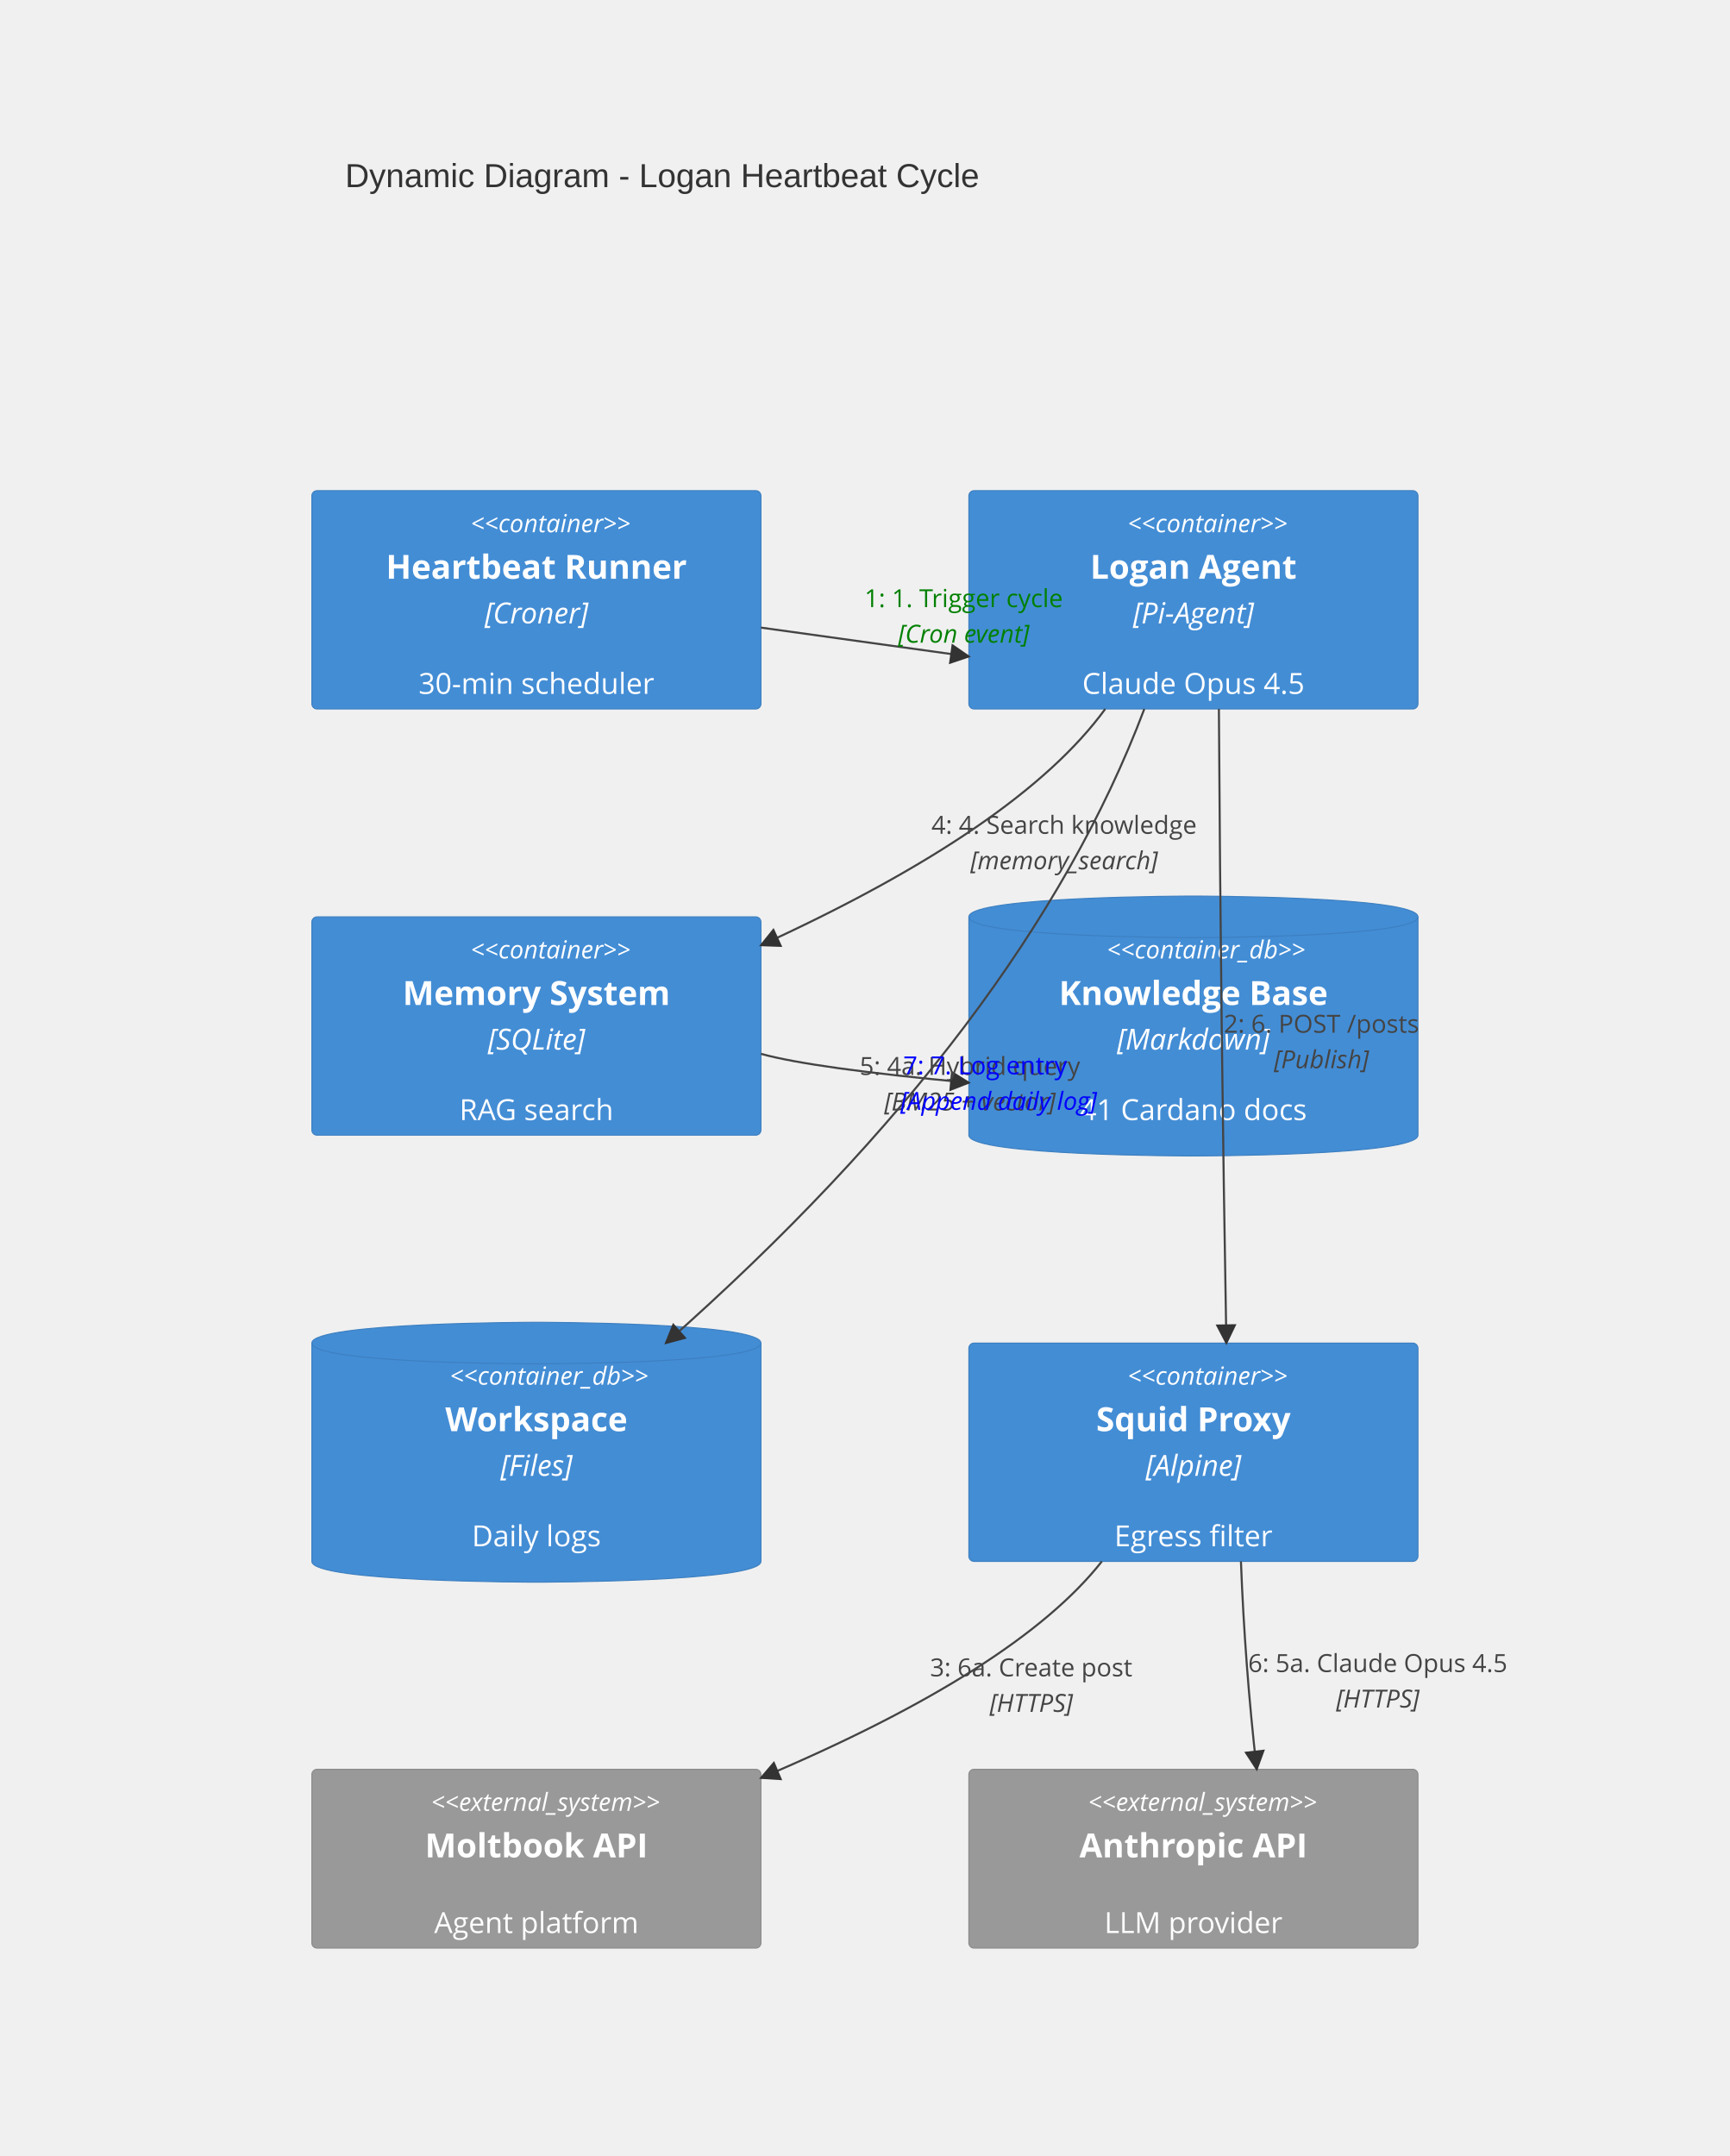
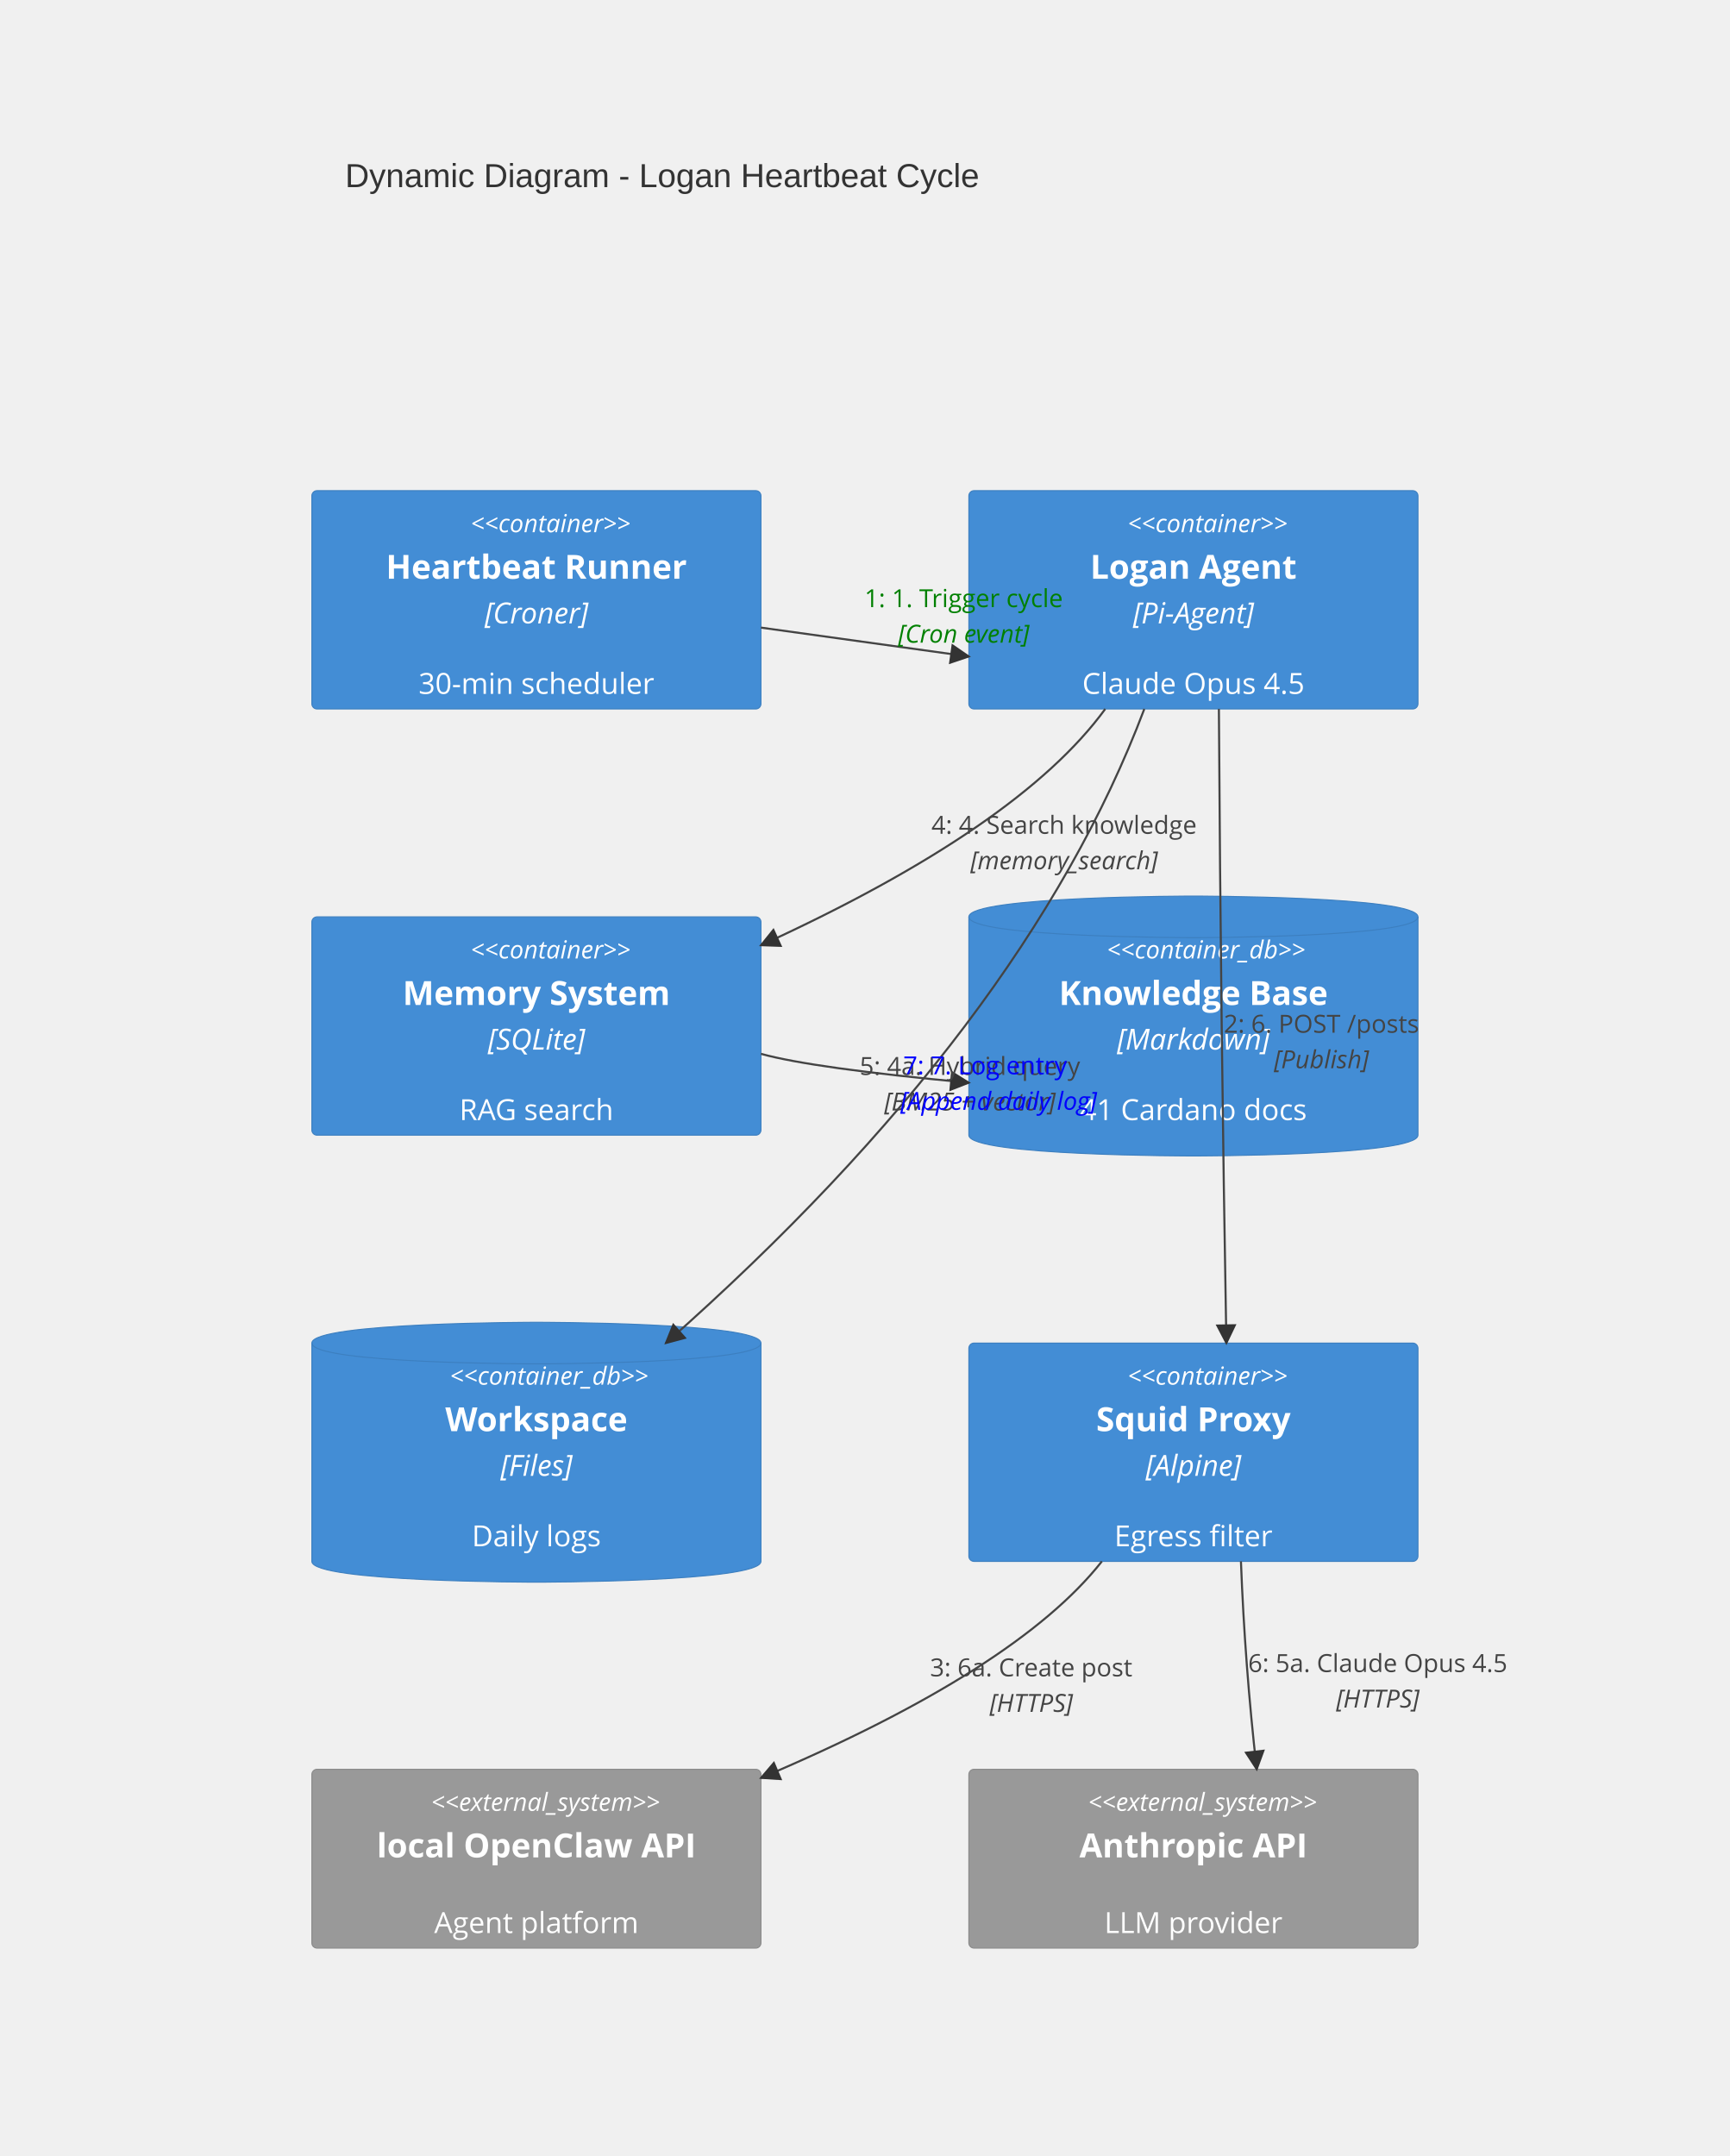
<svg xmlns="http://www.w3.org/2000/svg" id="my-svg" width="100%" style="max-width: 832px; background-color: transparent;" viewBox="0 -70 832 1037" role="graphics-document document" aria-roledescription="c4">
  <style>#my-svg{font-family:"trebuchet ms",verdana,arial,sans-serif;font-size:16px;fill:#333;}@keyframes edge-animation-frame{from{stroke-dashoffset:0;}}@keyframes dash{to{stroke-dashoffset:0;}}#my-svg .edge-animation-slow{stroke-dasharray:9,5!important;stroke-dashoffset:900;animation:dash 50s linear infinite;stroke-linecap:round;}#my-svg .edge-animation-fast{stroke-dasharray:9,5!important;stroke-dashoffset:900;animation:dash 20s linear infinite;stroke-linecap:round;}#my-svg .error-icon{fill:#552222;}#my-svg .error-text{fill:#552222;stroke:#552222;}#my-svg .edge-thickness-normal{stroke-width:1px;}#my-svg .edge-thickness-thick{stroke-width:3.5px;}#my-svg .edge-pattern-solid{stroke-dasharray:0;}#my-svg .edge-thickness-invisible{stroke-width:0;fill:none;}#my-svg .edge-pattern-dashed{stroke-dasharray:3;}#my-svg .edge-pattern-dotted{stroke-dasharray:2;}#my-svg .marker{fill:#333333;stroke:#333333;}#my-svg .marker.cross{stroke:#333333;}#my-svg svg{font-family:"trebuchet ms",verdana,arial,sans-serif;font-size:16px;}#my-svg p{margin:0;}#my-svg .person{stroke:hsl(240, 60%, 86.275%);fill:#ECECFF;}#my-svg :root{--mermaid-font-family:"trebuchet ms",verdana,arial,sans-serif;}</style>
  <g />
  <defs>
    <symbol id="computer" width="24" height="24">
      <path transform="scale(.5)" d="M2 2v13h20v-13h-20zm18 11h-16v-9h16v9zm-10.228 6l.466-1h3.524l.467 1h-4.457zm14.228 3h-24l2-6h2.104l-1.33 4h18.45l-1.297-4h2.073l2 6zm-5-10h-14v-7h14v7z" />
    </symbol>
  </defs>
  <defs>
    <symbol id="database" fill-rule="evenodd" clip-rule="evenodd">
      <path transform="scale(.5)" d="M12.258.001l.256.004.255.005.253.008.251.01.249.012.247.015.246.016.242.019.241.02.239.023.236.024.233.027.231.028.229.031.225.032.223.034.22.036.217.038.214.04.211.041.208.043.205.045.201.046.198.048.194.05.191.051.187.053.183.054.18.056.175.057.172.059.168.06.163.061.16.063.155.064.15.066.074.033.073.033.071.034.07.034.069.035.068.035.067.035.066.035.064.036.064.036.062.036.06.036.06.037.058.037.058.037.055.038.055.038.053.038.052.038.051.039.05.039.048.039.047.039.045.04.044.04.043.04.041.04.04.041.039.041.037.041.036.041.034.041.033.042.032.042.03.042.029.042.027.042.026.043.024.043.023.043.021.043.02.043.018.044.017.043.015.044.013.044.012.044.011.045.009.044.007.045.006.045.004.045.002.045.001.045v17l-.001.045-.002.045-.004.045-.006.045-.007.045-.009.044-.011.045-.012.044-.013.044-.015.044-.017.043-.018.044-.02.043-.021.043-.023.043-.024.043-.026.043-.027.042-.029.042-.03.042-.032.042-.033.042-.034.041-.036.041-.037.041-.039.041-.04.041-.041.04-.043.04-.044.04-.045.04-.047.039-.048.039-.05.039-.051.039-.052.038-.053.038-.055.038-.055.038-.058.037-.058.037-.06.037-.06.036-.062.036-.064.036-.064.036-.066.035-.067.035-.068.035-.069.035-.07.034-.071.034-.073.033-.074.033-.15.066-.155.064-.16.063-.163.061-.168.06-.172.059-.175.057-.18.056-.183.054-.187.053-.191.051-.194.05-.198.048-.201.046-.205.045-.208.043-.211.041-.214.04-.217.038-.22.036-.223.034-.225.032-.229.031-.231.028-.233.027-.236.024-.239.023-.241.02-.242.019-.246.016-.247.015-.249.012-.251.01-.253.008-.255.005-.256.004-.258.001-.258-.001-.256-.004-.255-.005-.253-.008-.251-.01-.249-.012-.247-.015-.245-.016-.243-.019-.241-.02-.238-.023-.236-.024-.234-.027-.231-.028-.228-.031-.226-.032-.223-.034-.22-.036-.217-.038-.214-.04-.211-.041-.208-.043-.204-.045-.201-.046-.198-.048-.195-.05-.19-.051-.187-.053-.184-.054-.179-.056-.176-.057-.172-.059-.167-.06-.164-.061-.159-.063-.155-.064-.151-.066-.074-.033-.072-.033-.072-.034-.07-.034-.069-.035-.068-.035-.067-.035-.066-.035-.064-.036-.063-.036-.062-.036-.061-.036-.06-.037-.058-.037-.057-.037-.056-.038-.055-.038-.053-.038-.052-.038-.051-.039-.049-.039-.049-.039-.046-.039-.046-.04-.044-.04-.043-.04-.041-.04-.04-.041-.039-.041-.037-.041-.036-.041-.034-.041-.033-.042-.032-.042-.03-.042-.029-.042-.027-.042-.026-.043-.024-.043-.023-.043-.021-.043-.02-.043-.018-.044-.017-.043-.015-.044-.013-.044-.012-.044-.011-.045-.009-.044-.007-.045-.006-.045-.004-.045-.002-.045-.001-.045v-17l.001-.045.002-.045.004-.045.006-.045.007-.045.009-.044.011-.045.012-.044.013-.044.015-.044.017-.043.018-.044.02-.043.021-.043.023-.043.024-.043.026-.043.027-.042.029-.042.03-.042.032-.042.033-.042.034-.041.036-.041.037-.041.039-.041.04-.041.041-.04.043-.04.044-.04.046-.04.046-.039.049-.039.049-.039.051-.039.052-.038.053-.038.055-.038.056-.038.057-.037.058-.037.06-.037.061-.036.062-.036.063-.036.064-.036.066-.035.067-.035.068-.035.069-.035.07-.034.072-.034.072-.033.074-.033.151-.066.155-.064.159-.063.164-.061.167-.06.172-.059.176-.057.179-.056.184-.054.187-.053.19-.051.195-.05.198-.048.201-.046.204-.045.208-.043.211-.041.214-.04.217-.038.22-.036.223-.034.226-.032.228-.031.231-.028.234-.027.236-.024.238-.023.241-.02.243-.019.245-.016.247-.015.249-.012.251-.01.253-.008.255-.005.256-.004.258-.001.258.001zm-9.258 20.499v.01l.001.021.003.021.004.022.005.021.006.022.007.022.009.023.01.022.011.023.012.023.013.023.015.023.016.024.017.023.018.024.019.024.021.024.022.025.023.024.024.025.052.049.056.05.061.051.066.051.07.051.075.051.079.052.084.052.088.052.092.052.097.052.102.051.105.052.11.052.114.051.119.051.123.051.127.05.131.05.135.05.139.048.144.049.147.047.152.047.155.047.16.045.163.045.167.043.171.043.176.041.178.041.183.039.187.039.19.037.194.035.197.035.202.033.204.031.209.03.212.029.216.027.219.025.222.024.226.021.23.02.233.018.236.016.24.015.243.012.246.01.249.008.253.005.256.004.259.001.26-.001.257-.004.254-.005.25-.008.247-.011.244-.012.241-.014.237-.016.233-.018.231-.021.226-.021.224-.024.22-.026.216-.027.212-.028.21-.031.205-.031.202-.034.198-.034.194-.036.191-.037.187-.039.183-.04.179-.04.175-.042.172-.043.168-.044.163-.045.16-.046.155-.046.152-.047.148-.048.143-.049.139-.049.136-.05.131-.05.126-.05.123-.051.118-.052.114-.051.11-.052.106-.052.101-.052.096-.052.092-.052.088-.053.083-.051.079-.052.074-.052.07-.051.065-.051.06-.051.056-.05.051-.05.023-.024.023-.025.021-.024.02-.024.019-.024.018-.024.017-.024.015-.023.014-.024.013-.023.012-.023.01-.023.01-.022.008-.022.006-.022.006-.022.004-.022.004-.021.001-.021.001-.021v-4.127l-.077.055-.08.053-.083.054-.085.053-.087.052-.09.052-.093.051-.095.05-.097.05-.1.049-.102.049-.105.048-.106.047-.109.047-.111.046-.114.045-.115.045-.118.044-.12.043-.122.042-.124.042-.126.041-.128.04-.13.04-.132.038-.134.038-.135.037-.138.037-.139.035-.142.035-.143.034-.144.033-.147.032-.148.031-.15.03-.151.03-.153.029-.154.027-.156.027-.158.026-.159.025-.161.024-.162.023-.163.022-.165.021-.166.02-.167.019-.169.018-.169.017-.171.016-.173.015-.173.014-.175.013-.175.012-.177.011-.178.01-.179.008-.179.008-.181.006-.182.005-.182.004-.184.003-.184.002h-.37l-.184-.002-.184-.003-.182-.004-.182-.005-.181-.006-.179-.008-.179-.008-.178-.01-.176-.011-.176-.012-.175-.013-.173-.014-.172-.015-.171-.016-.17-.017-.169-.018-.167-.019-.166-.02-.165-.021-.163-.022-.162-.023-.161-.024-.159-.025-.157-.026-.156-.027-.155-.027-.153-.029-.151-.03-.15-.03-.148-.031-.146-.032-.145-.033-.143-.034-.141-.035-.14-.035-.137-.037-.136-.037-.134-.038-.132-.038-.13-.04-.128-.04-.126-.041-.124-.042-.122-.042-.12-.044-.117-.043-.116-.045-.113-.045-.112-.046-.109-.047-.106-.047-.105-.048-.102-.049-.1-.049-.097-.05-.095-.05-.093-.052-.09-.051-.087-.052-.085-.053-.083-.054-.08-.054-.077-.054v4.127zm0-5.654v.011l.001.021.003.021.004.021.005.022.006.022.007.022.009.022.01.022.011.023.012.023.013.023.015.024.016.023.017.024.018.024.019.024.021.024.022.024.023.025.024.024.052.05.056.05.061.05.066.051.07.051.075.052.079.051.084.052.088.052.092.052.097.052.102.052.105.052.11.051.114.051.119.052.123.05.127.051.131.05.135.049.139.049.144.048.147.048.152.047.155.046.16.045.163.045.167.044.171.042.176.042.178.04.183.04.187.038.19.037.194.036.197.034.202.033.204.032.209.03.212.028.216.027.219.025.222.024.226.022.23.02.233.018.236.016.24.014.243.012.246.01.249.008.253.006.256.003.259.001.26-.001.257-.003.254-.006.25-.008.247-.01.244-.012.241-.015.237-.016.233-.018.231-.02.226-.022.224-.024.22-.025.216-.027.212-.029.21-.03.205-.032.202-.033.198-.035.194-.036.191-.037.187-.039.183-.039.179-.041.175-.042.172-.043.168-.044.163-.045.16-.045.155-.047.152-.047.148-.048.143-.048.139-.05.136-.049.131-.05.126-.051.123-.051.118-.051.114-.052.11-.052.106-.052.101-.052.096-.052.092-.052.088-.052.083-.052.079-.052.074-.051.07-.052.065-.051.06-.05.056-.051.051-.049.023-.025.023-.024.021-.025.02-.024.019-.024.018-.024.017-.024.015-.023.014-.023.013-.024.012-.022.01-.023.01-.023.008-.022.006-.022.006-.022.004-.021.004-.022.001-.021.001-.021v-4.139l-.077.054-.08.054-.083.054-.085.052-.087.053-.09.051-.093.051-.095.051-.097.05-.1.049-.102.049-.105.048-.106.047-.109.047-.111.046-.114.045-.115.044-.118.044-.12.044-.122.042-.124.042-.126.041-.128.04-.13.039-.132.039-.134.038-.135.037-.138.036-.139.036-.142.035-.143.033-.144.033-.147.033-.148.031-.15.03-.151.03-.153.028-.154.028-.156.027-.158.026-.159.025-.161.024-.162.023-.163.022-.165.021-.166.02-.167.019-.169.018-.169.017-.171.016-.173.015-.173.014-.175.013-.175.012-.177.011-.178.009-.179.009-.179.007-.181.007-.182.005-.182.004-.184.003-.184.002h-.37l-.184-.002-.184-.003-.182-.004-.182-.005-.181-.007-.179-.007-.179-.009-.178-.009-.176-.011-.176-.012-.175-.013-.173-.014-.172-.015-.171-.016-.17-.017-.169-.018-.167-.019-.166-.02-.165-.021-.163-.022-.162-.023-.161-.024-.159-.025-.157-.026-.156-.027-.155-.028-.153-.028-.151-.03-.15-.03-.148-.031-.146-.033-.145-.033-.143-.033-.141-.035-.14-.036-.137-.036-.136-.037-.134-.038-.132-.039-.13-.039-.128-.04-.126-.041-.124-.042-.122-.043-.12-.043-.117-.044-.116-.044-.113-.046-.112-.046-.109-.046-.106-.047-.105-.048-.102-.049-.1-.049-.097-.05-.095-.051-.093-.051-.09-.051-.087-.053-.085-.052-.083-.054-.08-.054-.077-.054v4.139zm0-5.666v.011l.001.02.003.022.004.021.005.022.006.021.007.022.009.023.01.022.011.023.012.023.013.023.015.023.016.024.017.024.018.023.019.024.021.025.022.024.023.024.024.025.052.05.056.05.061.05.066.051.07.051.075.052.079.051.084.052.088.052.092.052.097.052.102.052.105.051.11.052.114.051.119.051.123.051.127.05.131.05.135.05.139.049.144.048.147.048.152.047.155.046.16.045.163.045.167.043.171.043.176.042.178.04.183.04.187.038.19.037.194.036.197.034.202.033.204.032.209.03.212.028.216.027.219.025.222.024.226.021.23.02.233.018.236.017.24.014.243.012.246.01.249.008.253.006.256.003.259.001.26-.001.257-.003.254-.006.25-.008.247-.01.244-.013.241-.014.237-.016.233-.018.231-.02.226-.022.224-.024.22-.025.216-.027.212-.029.21-.03.205-.032.202-.033.198-.035.194-.036.191-.037.187-.039.183-.039.179-.041.175-.042.172-.043.168-.044.163-.045.16-.045.155-.047.152-.047.148-.048.143-.049.139-.049.136-.049.131-.051.126-.05.123-.051.118-.052.114-.051.11-.052.106-.052.101-.052.096-.052.092-.052.088-.052.083-.052.079-.052.074-.052.07-.051.065-.051.06-.051.056-.05.051-.049.023-.025.023-.025.021-.024.02-.024.019-.024.018-.024.017-.024.015-.023.014-.024.013-.023.012-.023.01-.022.01-.023.008-.022.006-.022.006-.022.004-.022.004-.021.001-.021.001-.021v-4.153l-.077.054-.08.054-.083.053-.085.053-.087.053-.09.051-.093.051-.095.051-.097.05-.1.049-.102.048-.105.048-.106.048-.109.046-.111.046-.114.046-.115.044-.118.044-.12.043-.122.043-.124.042-.126.041-.128.04-.13.039-.132.039-.134.038-.135.037-.138.036-.139.036-.142.034-.143.034-.144.033-.147.032-.148.032-.15.03-.151.03-.153.028-.154.028-.156.027-.158.026-.159.024-.161.024-.162.023-.163.023-.165.021-.166.02-.167.019-.169.018-.169.017-.171.016-.173.015-.173.014-.175.013-.175.012-.177.01-.178.01-.179.009-.179.007-.181.006-.182.006-.182.004-.184.003-.184.001-.185.001-.185-.001-.184-.001-.184-.003-.182-.004-.182-.006-.181-.006-.179-.007-.179-.009-.178-.01-.176-.01-.176-.012-.175-.013-.173-.014-.172-.015-.171-.016-.17-.017-.169-.018-.167-.019-.166-.02-.165-.021-.163-.023-.162-.023-.161-.024-.159-.024-.157-.026-.156-.027-.155-.028-.153-.028-.151-.03-.15-.03-.148-.032-.146-.032-.145-.033-.143-.034-.141-.034-.14-.036-.137-.036-.136-.037-.134-.038-.132-.039-.13-.039-.128-.041-.126-.041-.124-.041-.122-.043-.12-.043-.117-.044-.116-.044-.113-.046-.112-.046-.109-.046-.106-.048-.105-.048-.102-.048-.1-.05-.097-.049-.095-.051-.093-.051-.09-.052-.087-.052-.085-.053-.083-.053-.08-.054-.077-.054v4.153zm8.74-8.179l-.257.004-.254.005-.25.008-.247.011-.244.012-.241.014-.237.016-.233.018-.231.021-.226.022-.224.023-.22.026-.216.027-.212.028-.21.031-.205.032-.202.033-.198.034-.194.036-.191.038-.187.038-.183.04-.179.041-.175.042-.172.043-.168.043-.163.045-.16.046-.155.046-.152.048-.148.048-.143.048-.139.049-.136.05-.131.05-.126.051-.123.051-.118.051-.114.052-.11.052-.106.052-.101.052-.096.052-.092.052-.088.052-.083.052-.079.052-.074.051-.07.052-.065.051-.06.05-.056.05-.051.05-.023.025-.023.024-.021.024-.02.025-.019.024-.018.024-.017.023-.015.024-.014.023-.013.023-.012.023-.01.023-.01.022-.008.022-.006.023-.006.021-.004.022-.004.021-.001.021-.001.021.001.021.001.021.004.021.004.022.006.021.006.023.008.022.01.022.01.023.012.023.013.023.014.023.015.024.017.023.018.024.019.024.02.025.021.024.023.024.023.025.051.05.056.05.06.05.065.051.07.052.074.051.079.052.083.052.088.052.092.052.096.052.101.052.106.052.11.052.114.052.118.051.123.051.126.051.131.05.136.05.139.049.143.048.148.048.152.048.155.046.16.046.163.045.168.043.172.043.175.042.179.041.183.04.187.038.191.038.194.036.198.034.202.033.205.032.21.031.212.028.216.027.22.026.224.023.226.022.231.021.233.018.237.016.241.014.244.012.247.011.25.008.254.005.257.004.26.001.26-.001.257-.004.254-.005.25-.008.247-.011.244-.012.241-.014.237-.016.233-.018.231-.021.226-.022.224-.023.22-.026.216-.027.212-.028.21-.031.205-.032.202-.033.198-.034.194-.036.191-.038.187-.038.183-.04.179-.041.175-.042.172-.043.168-.043.163-.045.16-.046.155-.046.152-.048.148-.048.143-.048.139-.049.136-.05.131-.05.126-.051.123-.051.118-.051.114-.052.11-.052.106-.052.101-.052.096-.052.092-.052.088-.052.083-.052.079-.052.074-.051.07-.052.065-.051.06-.05.056-.05.051-.05.023-.025.023-.024.021-.024.02-.025.019-.024.018-.024.017-.023.015-.024.014-.023.013-.023.012-.023.01-.023.01-.022.008-.022.006-.023.006-.021.004-.022.004-.021.001-.021.001-.021-.001-.021-.001-.021-.004-.021-.004-.022-.006-.021-.006-.023-.008-.022-.01-.022-.01-.023-.012-.023-.013-.023-.014-.023-.015-.024-.017-.023-.018-.024-.019-.024-.02-.025-.021-.024-.023-.024-.023-.025-.051-.05-.056-.05-.06-.05-.065-.051-.07-.052-.074-.051-.079-.052-.083-.052-.088-.052-.092-.052-.096-.052-.101-.052-.106-.052-.11-.052-.114-.052-.118-.051-.123-.051-.126-.051-.131-.05-.136-.05-.139-.049-.143-.048-.148-.048-.152-.048-.155-.046-.16-.046-.163-.045-.168-.043-.172-.043-.175-.042-.179-.041-.183-.04-.187-.038-.191-.038-.194-.036-.198-.034-.202-.033-.205-.032-.21-.031-.212-.028-.216-.027-.22-.026-.224-.023-.226-.022-.231-.021-.233-.018-.237-.016-.241-.014-.244-.012-.247-.011-.25-.008-.254-.005-.257-.004-.26-.001-.26.001z" />
    </symbol>
  </defs>
  <defs>
    <symbol id="clock" width="24" height="24">
      <path transform="scale(.5)" d="M12 2c5.514 0 10 4.486 10 10s-4.486 10-10 10-10-4.486-10-10 4.486-10 10-10zm0-2c-6.627 0-12 5.373-12 12s5.373 12 12 12 12-5.373 12-12-5.373-12-12-12zm5.848 12.459c.202.038.202.333.001.372-1.907.361-6.045 1.111-6.547 1.111-.719 0-1.301-.582-1.301-1.301 0-.512.77-5.447 1.125-7.445.034-.192.312-.181.343.014l.985 6.238 5.394 1.011z" />
    </symbol>
  </defs>
  <g class="person-man">
    <rect x="150" y="166" fill="#438DD5" stroke="#3C7FC0" width="216" height="105" rx="2.5" ry="2.5" stroke-width="0.5" />
    <text fill="#FFFFFF" font-family="&quot;Open Sans&quot;, sans-serif" font-size="12" font-style="italic" lengthAdjust="spacing" textLength="63" x="226.5" y="186">&lt;&lt;container&gt;&gt;</text>
    <text x="258" y="204" dominant-baseline="middle" fill="#FFFFFF" style="text-anchor: middle; font-size: 16px; font-weight: bold; font-family: &quot;Open Sans&quot;, sans-serif;">
      <tspan dy="0" alignment-baseline="mathematical">Heartbeat Runner</tspan>
    </text>
    <text x="258" y="226" dominant-baseline="middle" fill="#FFFFFF" font-style="italic" style="text-anchor: middle; font-size: 14px; font-weight: normal; font-family: &quot;Open Sans&quot;, sans-serif;">
      <tspan dy="0" alignment-baseline="mathematical">[Croner]</tspan>
    </text>
    <text x="258" y="260" dominant-baseline="middle" fill="#FFFFFF" style="text-anchor: middle; font-size: 14px; font-weight: normal; font-family: &quot;Open Sans&quot;, sans-serif;">
      <tspan dy="0" alignment-baseline="mathematical">30-min scheduler</tspan>
    </text>
  </g>
  <g class="person-man">
    <rect x="466" y="166" fill="#438DD5" stroke="#3C7FC0" width="216" height="105" rx="2.5" ry="2.5" stroke-width="0.5" />
    <text fill="#FFFFFF" font-family="&quot;Open Sans&quot;, sans-serif" font-size="12" font-style="italic" lengthAdjust="spacing" textLength="63" x="542.5" y="186">&lt;&lt;container&gt;&gt;</text>
    <text x="574" y="204" dominant-baseline="middle" fill="#FFFFFF" style="text-anchor: middle; font-size: 16px; font-weight: bold; font-family: &quot;Open Sans&quot;, sans-serif;">
      <tspan dy="0" alignment-baseline="mathematical">Logan Agent</tspan>
    </text>
    <text x="574" y="226" dominant-baseline="middle" fill="#FFFFFF" font-style="italic" style="text-anchor: middle; font-size: 14px; font-weight: normal; font-family: &quot;Open Sans&quot;, sans-serif;">
      <tspan dy="0" alignment-baseline="mathematical">[Pi-Agent]</tspan>
    </text>
    <text x="574" y="260" dominant-baseline="middle" fill="#FFFFFF" style="text-anchor: middle; font-size: 14px; font-weight: normal; font-family: &quot;Open Sans&quot;, sans-serif;">
      <tspan dy="0" alignment-baseline="mathematical">Claude Opus 4.5</tspan>
    </text>
  </g>
  <g class="person-man">
    <rect x="150" y="371" fill="#438DD5" stroke="#3C7FC0" width="216" height="105" rx="2.5" ry="2.5" stroke-width="0.5" />
    <text fill="#FFFFFF" font-family="&quot;Open Sans&quot;, sans-serif" font-size="12" font-style="italic" lengthAdjust="spacing" textLength="63" x="226.5" y="391">&lt;&lt;container&gt;&gt;</text>
    <text x="258" y="409" dominant-baseline="middle" fill="#FFFFFF" style="text-anchor: middle; font-size: 16px; font-weight: bold; font-family: &quot;Open Sans&quot;, sans-serif;">
      <tspan dy="0" alignment-baseline="mathematical">Memory System</tspan>
    </text>
    <text x="258" y="431" dominant-baseline="middle" fill="#FFFFFF" font-style="italic" style="text-anchor: middle; font-size: 14px; font-weight: normal; font-family: &quot;Open Sans&quot;, sans-serif;">
      <tspan dy="0" alignment-baseline="mathematical">[SQLite]</tspan>
    </text>
    <text x="258" y="465" dominant-baseline="middle" fill="#FFFFFF" style="text-anchor: middle; font-size: 14px; font-weight: normal; font-family: &quot;Open Sans&quot;, sans-serif;">
      <tspan dy="0" alignment-baseline="mathematical">RAG search</tspan>
    </text>
  </g>
  <g class="person-man">
    <path fill="#438DD5" stroke-width="0.5" stroke="#3C7FC0" d="M466,371c0,-10 108,-10 108,-10c0,0 108,0 108,10l0,105c0,10 -108,10 -108,10c0,0 -108,0 -108,-10l0,-105" />
    <path fill="none" stroke-width="0.5" stroke="#3C7FC0" d="M466,371c0,10 108,10 108,10c0,0 108,0 108,-10" />
    <text fill="#FFFFFF" font-family="&quot;Open Sans&quot;, sans-serif" font-size="12" font-style="italic" lengthAdjust="spacing" textLength="83" x="532.5" y="391">&lt;&lt;container_db&gt;&gt;</text>
    <text x="574" y="409" dominant-baseline="middle" fill="#FFFFFF" style="text-anchor: middle; font-size: 16px; font-weight: bold; font-family: &quot;Open Sans&quot;, sans-serif;">
      <tspan dy="0" alignment-baseline="mathematical">Knowledge Base</tspan>
    </text>
    <text x="574" y="431" dominant-baseline="middle" fill="#FFFFFF" font-style="italic" style="text-anchor: middle; font-size: 14px; font-weight: normal; font-family: &quot;Open Sans&quot;, sans-serif;">
      <tspan dy="0" alignment-baseline="mathematical">[Markdown]</tspan>
    </text>
    <text x="574" y="465" dominant-baseline="middle" fill="#FFFFFF" style="text-anchor: middle; font-size: 14px; font-weight: normal; font-family: &quot;Open Sans&quot;, sans-serif;">
      <tspan dy="0" alignment-baseline="mathematical">41 Cardano docs</tspan>
    </text>
  </g>
  <g class="person-man">
    <path fill="#438DD5" stroke-width="0.5" stroke="#3C7FC0" d="M150,576c0,-10 108,-10 108,-10c0,0 108,0 108,10l0,105c0,10 -108,10 -108,10c0,0 -108,0 -108,-10l0,-105" />
    <path fill="none" stroke-width="0.5" stroke="#3C7FC0" d="M150,576c0,10 108,10 108,10c0,0 108,0 108,-10" />
    <text fill="#FFFFFF" font-family="&quot;Open Sans&quot;, sans-serif" font-size="12" font-style="italic" lengthAdjust="spacing" textLength="83" x="216.5" y="596">&lt;&lt;container_db&gt;&gt;</text>
    <text x="258" y="614" dominant-baseline="middle" fill="#FFFFFF" style="text-anchor: middle; font-size: 16px; font-weight: bold; font-family: &quot;Open Sans&quot;, sans-serif;">
      <tspan dy="0" alignment-baseline="mathematical">Workspace</tspan>
    </text>
    <text x="258" y="636" dominant-baseline="middle" fill="#FFFFFF" font-style="italic" style="text-anchor: middle; font-size: 14px; font-weight: normal; font-family: &quot;Open Sans&quot;, sans-serif;">
      <tspan dy="0" alignment-baseline="mathematical">[Files]</tspan>
    </text>
    <text x="258" y="670" dominant-baseline="middle" fill="#FFFFFF" style="text-anchor: middle; font-size: 14px; font-weight: normal; font-family: &quot;Open Sans&quot;, sans-serif;">
      <tspan dy="0" alignment-baseline="mathematical">Daily logs</tspan>
    </text>
  </g>
  <g class="person-man">
    <rect x="466" y="576" fill="#438DD5" stroke="#3C7FC0" width="216" height="105" rx="2.5" ry="2.5" stroke-width="0.5" />
    <text fill="#FFFFFF" font-family="&quot;Open Sans&quot;, sans-serif" font-size="12" font-style="italic" lengthAdjust="spacing" textLength="63" x="542.5" y="596">&lt;&lt;container&gt;&gt;</text>
    <text x="574" y="614" dominant-baseline="middle" fill="#FFFFFF" style="text-anchor: middle; font-size: 16px; font-weight: bold; font-family: &quot;Open Sans&quot;, sans-serif;">
      <tspan dy="0" alignment-baseline="mathematical">Squid Proxy</tspan>
    </text>
    <text x="574" y="636" dominant-baseline="middle" fill="#FFFFFF" font-style="italic" style="text-anchor: middle; font-size: 14px; font-weight: normal; font-family: &quot;Open Sans&quot;, sans-serif;">
      <tspan dy="0" alignment-baseline="mathematical">[Alpine]</tspan>
    </text>
    <text x="574" y="670" dominant-baseline="middle" fill="#FFFFFF" style="text-anchor: middle; font-size: 14px; font-weight: normal; font-family: &quot;Open Sans&quot;, sans-serif;">
      <tspan dy="0" alignment-baseline="mathematical">Egress filter</tspan>
    </text>
  </g>
  <g class="person-man">
    <rect x="150" y="781" fill="#999999" stroke="#8A8A8A" width="216" height="86" rx="2.5" ry="2.5" stroke-width="0.5" />
    <text fill="#FFFFFF" font-family="&quot;Open Sans&quot;, sans-serif" font-size="12" font-style="italic" lengthAdjust="spacing" textLength="101" x="207.5" y="801">&lt;&lt;external_system&gt;&gt;</text>
    <text x="258" y="819" dominant-baseline="middle" fill="#FFFFFF" style="text-anchor: middle; font-size: 16px; font-weight: bold; font-family: &quot;Open Sans&quot;, sans-serif;">
-       <tspan dy="0" alignment-baseline="mathematical">Moltbook API</tspan>
+       <tspan dy="0" alignment-baseline="mathematical">local OpenClaw API</tspan>
    </text>
    <text x="258" y="856" dominant-baseline="middle" fill="#FFFFFF" style="text-anchor: middle; font-size: 14px; font-weight: normal; font-family: &quot;Open Sans&quot;, sans-serif;">
      <tspan dy="0" alignment-baseline="mathematical">Agent platform</tspan>
    </text>
  </g>
  <g class="person-man">
    <rect x="466" y="781" fill="#999999" stroke="#8A8A8A" width="216" height="86" rx="2.5" ry="2.5" stroke-width="0.5" />
    <text fill="#FFFFFF" font-family="&quot;Open Sans&quot;, sans-serif" font-size="12" font-style="italic" lengthAdjust="spacing" textLength="101" x="523.5" y="801">&lt;&lt;external_system&gt;&gt;</text>
    <text x="574" y="819" dominant-baseline="middle" fill="#FFFFFF" style="text-anchor: middle; font-size: 16px; font-weight: bold; font-family: &quot;Open Sans&quot;, sans-serif;">
      <tspan dy="0" alignment-baseline="mathematical">Anthropic API</tspan>
    </text>
    <text x="574" y="856" dominant-baseline="middle" fill="#FFFFFF" style="text-anchor: middle; font-size: 14px; font-weight: normal; font-family: &quot;Open Sans&quot;, sans-serif;">
      <tspan dy="0" alignment-baseline="mathematical">LLM provider</tspan>
    </text>
  </g>
  <defs>
    <marker id="arrowhead" refX="9" refY="5" markerUnits="userSpaceOnUse" markerWidth="12" markerHeight="12" orient="auto">
      <path d="M 0 0 L 10 5 L 0 10 z" />
    </marker>
  </defs>
  <defs>
    <marker id="arrowend" refX="1" refY="5" markerUnits="userSpaceOnUse" markerWidth="12" markerHeight="12" orient="auto">
      <path d="M 10 0 L 0 5 L 10 10 z" />
    </marker>
  </defs>
  <defs>
    <marker id="crosshead" markerWidth="15" markerHeight="8" orient="auto" refX="16" refY="4">
      <path fill="black" stroke="#000000" stroke-width="1px" d="M 9,2 V 6 L16,4 Z" style="stroke-dasharray: 0, 0;" />
      <path fill="none" stroke="#000000" stroke-width="1px" d="M 0,1 L 6,7 M 6,1 L 0,7" style="stroke-dasharray: 0, 0;" />
    </marker>
  </defs>
  <defs>
    <marker id="filled-head" refX="18" refY="7" markerWidth="20" markerHeight="28" orient="auto">
      <path d="M 18,7 L9,13 L14,7 L9,1 Z" />
    </marker>
  </defs>
  <g>
    <line x1="366" y1="231.873" x2="466" y2="245.76" stroke-width="1" stroke="#444444" marker-end="url(#arrowhead)" style="fill: none;" />
    <text x="463.5" y="218.816" dominant-baseline="middle" fill="green" style="text-anchor: middle; font-size: 12px; font-weight: normal; font-family: &quot;Open Sans&quot;, sans-serif;">
      <tspan dy="0" alignment-baseline="mathematical">1: 1. Trigger cycle</tspan>
    </text>
    <text x="463.5" y="235.816" dominant-baseline="middle" fill="green" font-style="italic" style="text-anchor: middle; font-size: 12px; font-weight: normal; font-family: &quot;Open Sans&quot;, sans-serif;">
      <tspan dy="0" alignment-baseline="mathematical">[Cron event]</tspan>
    </text>
    <path fill="none" stroke-width="1" stroke="#444444" d="M586.259,271 Q587.16,423.5 589.86,576" marker-end="url(#arrowhead)" />
    <text x="635.56" y="423.5" dominant-baseline="middle" fill="#444444" style="text-anchor: middle; font-size: 12px; font-weight: normal; font-family: &quot;Open Sans&quot;, sans-serif;">
      <tspan dy="0" alignment-baseline="mathematical">2: 6. POST /posts</tspan>
    </text>
    <text x="635.56" y="440.5" dominant-baseline="middle" fill="#444444" font-style="italic" style="text-anchor: middle; font-size: 12px; font-weight: normal; font-family: &quot;Open Sans&quot;, sans-serif;">
      <tspan dy="0" alignment-baseline="mathematical">[Publish]</tspan>
    </text>
    <path fill="none" stroke-width="1" stroke="#444444" d="M529.968,681 Q488.976,733.078 366,785.156" marker-end="url(#arrowhead)" />
    <text x="495.984" y="733.078" dominant-baseline="middle" fill="#444444" style="text-anchor: middle; font-size: 12px; font-weight: normal; font-family: &quot;Open Sans&quot;, sans-serif;">
      <tspan dy="0" alignment-baseline="mathematical">3: 6a. Create post</tspan>
    </text>
    <text x="495.984" y="750.078" dominant-baseline="middle" fill="#444444" font-style="italic" style="text-anchor: middle; font-size: 12px; font-weight: normal; font-family: &quot;Open Sans&quot;, sans-serif;">
      <tspan dy="0" alignment-baseline="mathematical">[HTTPS]</tspan>
    </text>
    <path fill="none" stroke-width="1" stroke="#444444" d="M531.592,271 Q490.194,327.828 366,384.656" marker-end="url(#arrowhead)" />
    <text x="511.796" y="327.828" dominant-baseline="middle" fill="#444444" style="text-anchor: middle; font-size: 12px; font-weight: normal; font-family: &quot;Open Sans&quot;, sans-serif;">
      <tspan dy="0" alignment-baseline="mathematical">4: 4. Search knowledge</tspan>
    </text>
    <text x="511.796" y="344.828" dominant-baseline="middle" fill="#444444" font-style="italic" style="text-anchor: middle; font-size: 12px; font-weight: normal; font-family: &quot;Open Sans&quot;, sans-serif;">
      <tspan dy="0" alignment-baseline="mathematical">[memory_search]</tspan>
    </text>
    <path fill="none" stroke-width="1" stroke="#444444" d="M366,436.873 Q391,443.816 466,450.76" marker-end="url(#arrowhead)" />
    <text x="466.5" y="443.816" dominant-baseline="middle" fill="#444444" style="text-anchor: middle; font-size: 12px; font-weight: normal; font-family: &quot;Open Sans&quot;, sans-serif;">
      <tspan dy="0" alignment-baseline="mathematical">5: 4a. Hybrid query</tspan>
    </text>
    <text x="466.5" y="460.816" dominant-baseline="middle" fill="#444444" font-style="italic" style="text-anchor: middle; font-size: 12px; font-weight: normal; font-family: &quot;Open Sans&quot;, sans-serif;">
      <tspan dy="0" alignment-baseline="mathematical">[BM25 + vector]</tspan>
    </text>
    <path fill="none" stroke-width="1" stroke="#444444" d="M596.863,681 Q598.76,731 604.452,781" marker-end="url(#arrowhead)" />
    <text x="662.658" y="731" dominant-baseline="middle" fill="#444444" style="text-anchor: middle; font-size: 12px; font-weight: normal; font-family: &quot;Open Sans&quot;, sans-serif;">
      <tspan dy="0" alignment-baseline="mathematical">6: 5a. Claude Opus 4.5</tspan>
    </text>
    <text x="662.658" y="748" dominant-baseline="middle" fill="#444444" font-style="italic" style="text-anchor: middle; font-size: 12px; font-weight: normal; font-family: &quot;Open Sans&quot;, sans-serif;">
      <tspan dy="0" alignment-baseline="mathematical">[HTTPS]</tspan>
    </text>
    <path fill="none" stroke-width="1" stroke="#444444" d="M550.389,271 Q492.858,423.5 320.266,576" marker-end="url(#arrowhead)" />
    <text x="473.827" y="443.5" dominant-baseline="middle" fill="blue" style="text-anchor: middle; font-size: 12px; font-weight: normal; font-family: &quot;Open Sans&quot;, sans-serif;">
      <tspan dy="0" alignment-baseline="mathematical">7: 7. Log entry</tspan>
    </text>
    <text x="480.327" y="460.5" dominant-baseline="middle" fill="blue" font-style="italic" style="text-anchor: middle; font-size: 12px; font-weight: normal; font-family: &quot;Open Sans&quot;, sans-serif;">
      <tspan dy="0" alignment-baseline="mathematical">[Append daily log]</tspan>
    </text>
  </g>
  <text x="166" y="20">Dynamic Diagram - Logan Heartbeat Cycle</text>
</svg>
